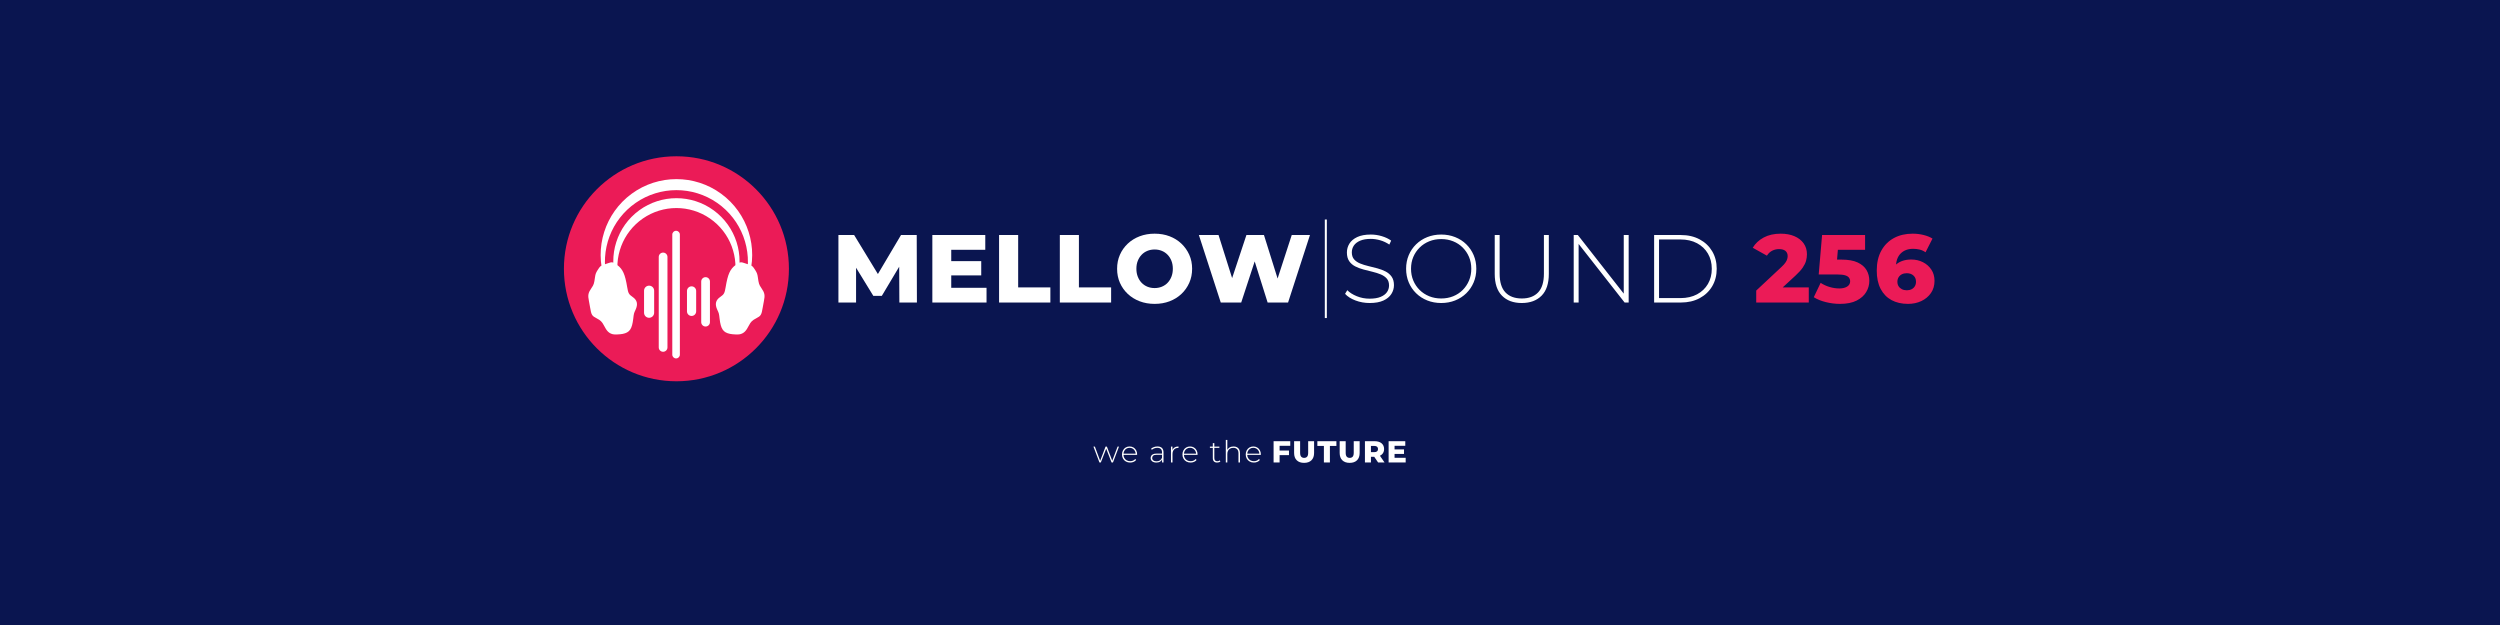
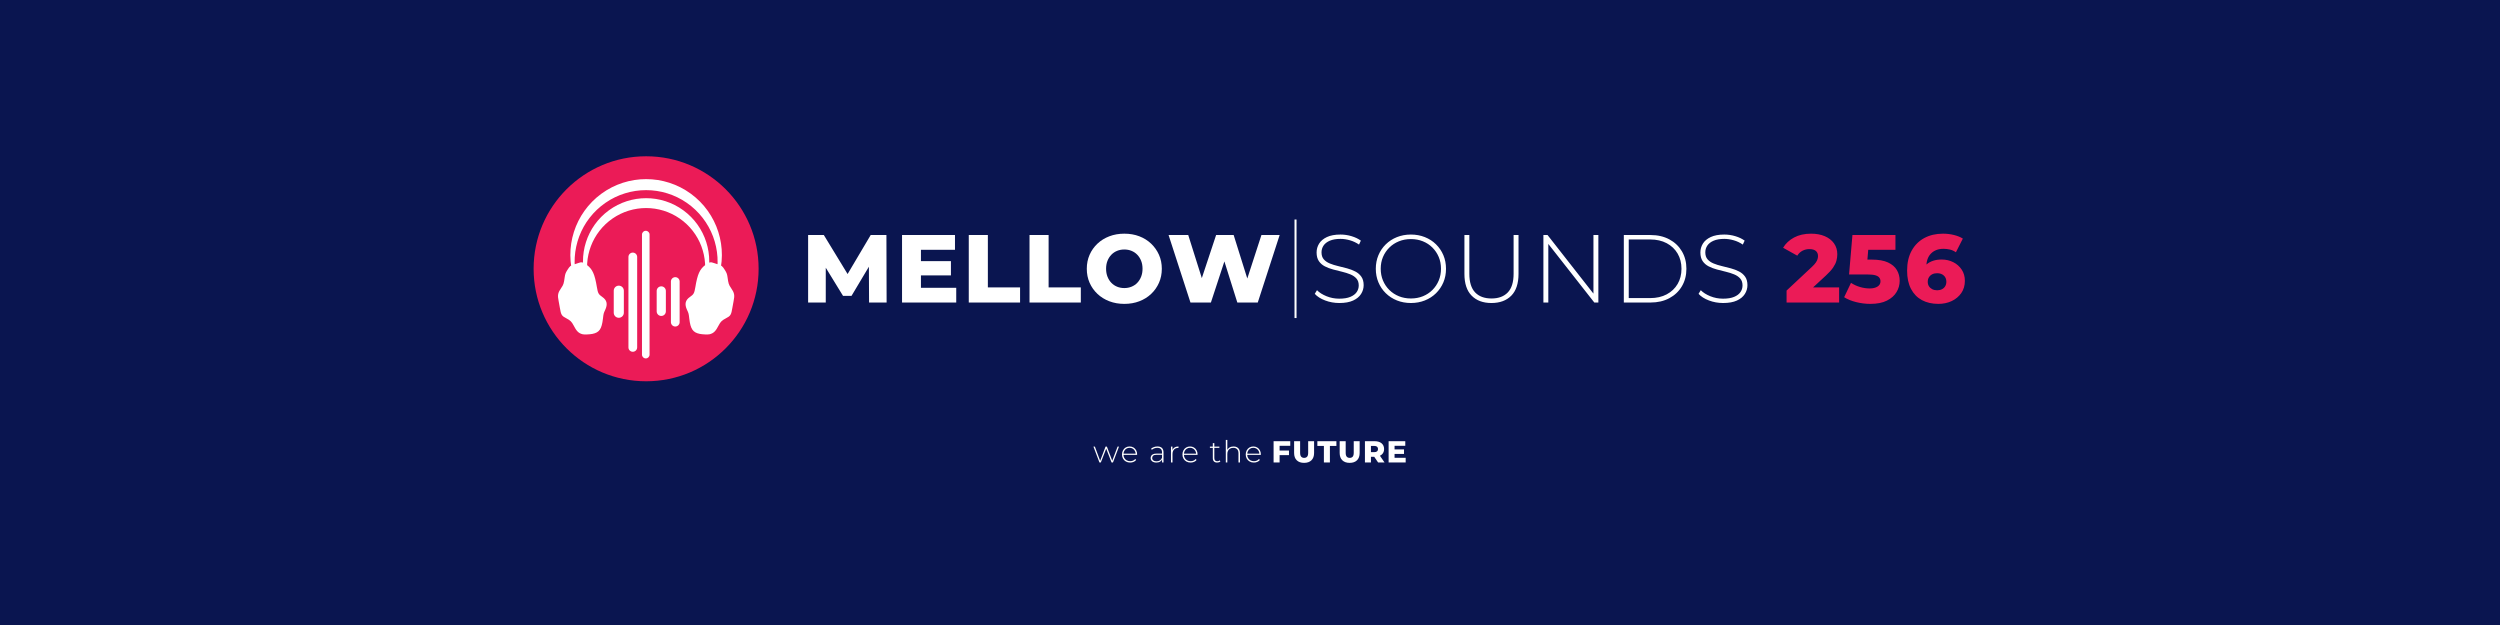
<svg xmlns="http://www.w3.org/2000/svg" viewBox="0 0 1584 396" width="1584" height="396">
  <rect width="1584" height="396" fill="#0A1550" />
-   <g transform="translate(357.3 108.4) scale(0.14547)">
+   <g transform="translate(338.1 108.4) scale(0.14547)">
    <g transform="translate(490 0)">
      <circle cx="0" cy="425.5" r="490" fill="#EB1B57" />
      <path fill="#FFFFFF" fill-rule="nonzero" d="M-312.85 470A330.0 330.0 0 1 1 312.85 470L302.08 470A311.4 311.4 0 1 0 -302.08 470Z M-260.88 480A275.0 275.0 0 1 1 260.88 480L249.66 480A257.2 257.2 0 1 0 -249.66 480Z M-276.7 710.7C-294.3 706.1 -303.0 697.5 -316.4 671.3C-323.9 656.6 -330.9 649.8 -346.9 641.6C-368.1 630.7 -370.5 626.9 -376.0 593.9C-377.6 584.3 -379.9 571.9 -381.0 566.4C-386.5 540.1 -384.6 530.4 -369.4 508.5C-359.9 494.8 -358.4 490.0 -354.6 462.0C-352.8 449.0 -350.6 442.9 -343.4 431.5C-332.2 413.5 -328.4 410.4 -313.2 406.4C-307.9 404.9 -300.1 402.4 -296.0 400.7C-281.0 394.7 -274.5 396.2 -257.0 409.6C-233.4 427.7 -223.7 449.4 -214.5 505.0C-210.0 532.1 -207.4 536.8 -191.0 548.1C-170.6 562.0 -166.6 579.7 -178.2 604.5C-185.2 619.4 -185.5 620.5 -188.0 642.6C-193.3 688.0 -203.6 703.0 -233.8 709.1C-246.4 711.6 -269.6 712.5 -276.7 710.7Z M276.7 710.7C269.6 712.5 246.4 711.6 233.8 709.1C203.6 703.0 193.3 688.0 188.0 642.6C185.5 620.5 185.2 619.4 178.2 604.5C166.6 579.7 170.6 562.0 191.0 548.1C207.4 536.8 210.0 532.1 214.5 505.0C223.7 449.4 233.4 427.7 257.0 409.6C274.5 396.2 281.0 394.7 296.0 400.7C300.1 402.4 307.9 404.9 313.2 406.4C328.4 410.4 332.2 413.5 343.4 431.5C350.6 442.9 352.8 449.0 354.6 462.0C358.4 490.0 359.9 494.8 369.4 508.5C384.6 530.4 386.5 540.1 381.0 566.4C379.9 571.9 377.6 584.3 376.0 593.9C370.5 626.9 368.1 630.7 346.9 641.6C330.9 649.8 323.9 656.6 316.4 671.3C303.0 697.5 294.3 706.1 276.7 710.7Z M-141.00 521.0A22.0 22.0 0 0 1 -97.00 521.0V617.0A22.0 22.0 0 0 1 -141.00 617.0Z M-77.00 374.0A19.0 19.0 0 0 1 -39.00 374.0V768.0A19.0 19.0 0 0 1 -77.00 768.0Z M-18.00 276.5A16.5 16.5 0 0 1 15.00 276.5V799.5A16.5 16.5 0 0 1 -18.00 799.5Z M46.00 522.0A20.0 20.0 0 0 1 86.00 522.0V611.0A20.0 20.0 0 0 1 46.00 611.0Z M108.00 481.0A19.0 19.0 0 0 1 146.00 481.0V658.0A19.0 19.0 0 0 1 108.00 658.0Z" />
    </g>
    <path fill="#FFFFFF" transform="translate(1166.2 572.5)" d="M29.4 0.0V-294.0H97.86L219.66 -94.08H183.54L301.98 -294.0H370.44L371.28 0.0H294.84L294.0 -177.66H307.02L218.4 -28.98H181.44L90.3 -177.66H106.26V0.0ZM438.48 0.0V-294.0H669.06V-229.74H520.8V-64.26H674.52V0.0ZM514.92 -118.02V-180.18H651.42V-118.02ZM729.12 0.0V-294.0H812.28V-65.94H952.56V0.0ZM993.72 0.0V-294.0H1076.88V-65.94H1217.16V0.0ZM1406.58 5.88Q1371.3 5.88 1341.48 -5.46Q1311.66 -16.8 1289.61 -37.59Q1267.56 -58.38 1255.38 -86.1Q1243.2 -113.82 1243.2 -147.0Q1243.2 -180.18 1255.38 -207.9Q1267.56 -235.62 1289.61 -256.41Q1311.66 -277.2 1341.48 -288.54Q1371.3 -299.88 1406.58 -299.88Q1442.28 -299.88 1471.89 -288.54Q1501.5 -277.2 1523.34 -256.41Q1545.18 -235.62 1557.57 -207.9Q1569.96 -180.18 1569.96 -147.0Q1569.96 -113.82 1557.57 -85.89Q1545.18 -57.96 1523.34 -37.38Q1501.5 -16.8 1471.89 -5.46Q1442.28 5.88 1406.58 5.88ZM1406.58 -63.0Q1423.38 -63.0 1437.87 -68.88Q1452.36 -74.76 1463.07 -85.89Q1473.78 -97.02 1479.87 -112.56Q1485.96 -128.1 1485.96 -147.0Q1485.96 -166.32 1479.87 -181.65Q1473.78 -196.98 1463.07 -208.11Q1452.36 -219.24 1437.87 -225.12Q1423.38 -231.0 1406.58 -231.0Q1389.78 -231.0 1375.29 -225.12Q1360.8 -219.24 1350.09 -208.11Q1339.38 -196.98 1333.29 -181.65Q1327.2 -166.32 1327.2 -147.0Q1327.2 -128.1 1333.29 -112.56Q1339.38 -97.02 1350.09 -85.89Q1360.8 -74.76 1375.29 -68.88Q1389.78 -63.0 1406.58 -63.0ZM1694.7 0.0 1599.36 -294.0H1685.04L1765.26 -39.48H1722L1806.42 -294.0H1882.86L1962.66 -39.48H1921.08L2003.82 -294.0H2083.2L1987.86 0.0H1898.82L1830.78 -216.3H1854.72L1783.74 0.0Z" />
    <rect x="3314.1" y="210.9" width="8.8" height="429.2" fill="#FFFFFF" />
-     <path fill="#FFFFFF" transform="translate(3380.9 572.5)" d="M128.52 2.1Q95.76 2.1 66.57 -9.03Q37.38 -20.16 21.42 -37.8L31.08 -53.76Q46.2 -38.22 72.45 -27.51Q98.7 -16.8 128.1 -16.8Q157.5 -16.8 176.19 -24.57Q194.88 -32.34 203.91 -45.36Q212.94 -58.38 212.94 -74.34Q212.94 -93.24 202.86 -104.58Q192.78 -115.92 176.4 -122.64Q160.02 -129.36 140.7 -133.98Q121.38 -138.6 101.64 -143.85Q81.9 -149.1 65.52 -157.5Q49.14 -165.9 39.27 -180.39Q29.4 -194.88 29.4 -217.98Q29.4 -238.98 40.32 -256.62Q51.24 -274.26 74.34 -285.18Q97.44 -296.1 133.56 -296.1Q157.92 -296.1 181.65 -288.96Q205.38 -281.82 222.18 -269.64L214.2 -252.42Q195.72 -265.02 174.51 -271.11Q153.3 -277.2 133.56 -277.2Q105.42 -277.2 86.94 -269.22Q68.46 -261.24 59.64 -248.01Q50.82 -234.78 50.82 -218.4Q50.82 -199.5 60.69 -188.16Q70.56 -176.82 86.94 -170.1Q103.32 -163.38 123.06 -158.76Q142.8 -154.14 162.12 -148.89Q181.44 -143.64 197.82 -135.24Q214.2 -126.84 224.28 -112.56Q234.36 -98.28 234.36 -75.6Q234.36 -55.02 223.02 -37.17Q211.68 -19.32 188.37 -8.61Q165.06 2.1 128.52 2.1ZM440.16 2.1Q407.4 2.1 379.47 -9.03Q351.54 -20.16 330.75 -40.53Q309.96 -60.9 298.62 -87.99Q287.28 -115.08 287.28 -147.0Q287.28 -178.92 298.62 -206.01Q309.96 -233.1 330.75 -253.47Q351.54 -273.84 379.47 -284.97Q407.4 -296.1 440.16 -296.1Q472.92 -296.1 500.85 -284.97Q528.78 -273.84 549.36 -253.68Q569.94 -233.52 581.49 -206.43Q593.04 -179.34 593.04 -147.0Q593.04 -114.66 581.49 -87.57Q569.94 -60.48 549.36 -40.32Q528.78 -20.16 500.85 -9.03Q472.92 2.1 440.16 2.1ZM440.16 -17.64Q468.3 -17.64 492.24 -27.3Q516.18 -36.96 533.82 -54.6Q551.46 -72.24 561.33 -95.76Q571.2 -119.28 571.2 -147.0Q571.2 -175.14 561.33 -198.45Q551.46 -221.76 533.82 -239.4Q516.18 -257.04 492.24 -266.7Q468.3 -276.36 440.16 -276.36Q412.02 -276.36 388.08 -266.7Q364.14 -257.04 346.29 -239.4Q328.44 -221.76 318.57 -198.45Q308.7 -175.14 308.7 -147.0Q308.7 -119.28 318.57 -95.76Q328.44 -72.24 346.29 -54.6Q364.14 -36.96 388.08 -27.3Q412.02 -17.64 440.16 -17.64ZM790.86 2.1Q736.26 2.1 704.76 -29.82Q673.26 -61.74 673.26 -124.74V-294.0H694.68V-125.58Q694.68 -70.56 719.88 -44.1Q745.08 -17.64 791.28 -17.64Q837.06 -17.64 862.26 -44.1Q887.46 -70.56 887.46 -125.58V-294.0H908.88V-124.74Q908.88 -61.74 877.38 -29.82Q845.88 2.1 790.86 2.1ZM1017.24 0.0V-294.0H1035.3L1244.88 -26.46H1235.22V-294.0H1256.64V0.0H1239.0L1029.0 -267.54H1038.66V0.0ZM1367.52 0.0V-294.0H1483.86Q1530.48 -294.0 1565.76 -275.1Q1601.04 -256.2 1620.57 -223.02Q1640.1 -189.84 1640.1 -147.0Q1640.1 -104.16 1620.57 -70.98Q1601.04 -37.8 1565.76 -18.9Q1530.48 0.0 1483.86 0.0ZM1388.94 -19.32H1482.18Q1523.76 -19.32 1554.42 -35.7Q1585.08 -52.08 1601.88 -80.85Q1618.68 -109.62 1618.68 -147.0Q1618.68 -184.38 1601.88 -213.15Q1585.08 -241.92 1554.42 -258.3Q1523.76 -274.68 1482.18 -274.68H1388.94Z" />
-     <path fill="#EB1B57" transform="translate(5180.5 572.5)" d="M12.6 0.0V-52.08L122.64 -154.98Q134.4 -165.9 140.07 -174.3Q145.74 -182.7 147.63 -189.63Q149.52 -196.56 149.52 -202.44Q149.52 -216.72 140.07 -224.7Q130.62 -232.68 111.72 -232.68Q95.76 -232.68 81.9 -225.54Q68.04 -218.4 59.22 -204.12L-2.52 -238.56Q13.86 -266.28 44.94 -283.08Q76.02 -299.88 119.28 -299.88Q153.3 -299.88 178.92 -288.96Q204.54 -278.04 219.03 -257.88Q233.52 -237.72 233.52 -210.42Q233.52 -196.14 229.74 -182.07Q225.96 -168.0 215.25 -152.25Q204.54 -136.5 183.54 -117.18L96.18 -36.54L82.32 -65.94H241.5V0.0ZM377.16 5.88Q346.92 5.88 316.26 -1.68Q285.6 -9.24 263.34 -23.1L293.16 -85.68Q311.22 -73.92 332.43 -67.62Q353.64 -61.32 374.64 -61.32Q395.64 -61.32 408.66 -69.51Q421.68 -77.7 421.68 -92.4Q421.68 -101.22 416.64 -108.15Q411.6 -115.08 399.42 -118.65Q387.24 -122.22 364.56 -122.22H284.76L299.46 -294.0H486.78V-229.74H328.86L371.28 -266.28L361.62 -150.36L319.2 -186.9H384.3Q427.98 -186.9 454.44 -174.51Q480.9 -162.12 493.08 -141.33Q505.26 -120.54 505.26 -94.5Q505.26 -68.46 491.61 -45.57Q477.96 -22.68 449.82 -8.4Q421.68 5.88 377.16 5.88ZM673.68 5.88Q632.52 5.88 602.07 -10.5Q571.62 -26.88 554.61 -59.22Q537.6 -91.56 537.6 -139.02Q537.6 -190.26 557.55 -226.17Q577.5 -262.08 612.57 -280.98Q647.64 -299.88 693.84 -299.88Q718.62 -299.88 741.51 -294.21Q764.4 -288.54 780.36 -278.46L750.12 -218.82Q737.52 -227.64 723.87 -230.79Q710.22 -233.94 695.94 -233.94Q661.92 -233.94 641.55 -213.36Q621.18 -192.78 621.18 -153.3Q621.18 -146.16 621.39 -138.39Q621.6 -130.62 622.86 -122.64L601.86 -139.86Q610.26 -155.4 622.23 -165.9Q634.2 -176.4 650.79 -181.86Q667.38 -187.32 687.96 -187.32Q715.68 -187.32 738.57 -175.77Q761.46 -164.22 775.32 -143.43Q789.18 -122.64 789.18 -94.5Q789.18 -63.84 773.64 -41.37Q758.1 -18.9 732.06 -6.51Q706.02 5.88 673.68 5.88ZM668.64 -53.34Q680.4 -53.34 689.43 -57.96Q698.46 -62.58 703.5 -70.98Q708.54 -79.38 708.54 -90.72Q708.54 -107.52 697.41 -117.6Q686.28 -127.68 668.22 -127.68Q656.04 -127.68 647.01 -123.06Q637.98 -118.44 632.73 -110.04Q627.48 -101.64 627.48 -90.3Q627.48 -79.38 632.52 -71.19Q637.56 -63.0 646.8 -58.17Q656.04 -53.34 668.64 -53.34Z" />
+     <path fill="#FFFFFF" transform="translate(3380.9 572.5)" d="M128.52 2.1Q95.76 2.1 66.57 -9.03Q37.38 -20.16 21.42 -37.8L31.08 -53.76Q46.2 -38.22 72.45 -27.51Q98.7 -16.8 128.1 -16.8Q157.5 -16.8 176.19 -24.57Q194.88 -32.34 203.91 -45.36Q212.94 -58.38 212.94 -74.34Q212.94 -93.24 202.86 -104.58Q192.78 -115.92 176.4 -122.64Q160.02 -129.36 140.7 -133.98Q121.38 -138.6 101.64 -143.85Q81.9 -149.1 65.52 -157.5Q49.14 -165.9 39.27 -180.39Q29.4 -194.88 29.4 -217.98Q29.4 -238.98 40.32 -256.62Q51.24 -274.26 74.34 -285.18Q97.44 -296.1 133.56 -296.1Q157.92 -296.1 181.65 -288.96Q205.38 -281.82 222.18 -269.64L214.2 -252.42Q195.72 -265.02 174.51 -271.11Q153.3 -277.2 133.56 -277.2Q105.42 -277.2 86.94 -269.22Q68.46 -261.24 59.64 -248.01Q50.82 -234.78 50.82 -218.4Q50.82 -199.5 60.69 -188.16Q70.56 -176.82 86.94 -170.1Q103.32 -163.38 123.06 -158.76Q142.8 -154.14 162.12 -148.89Q181.44 -143.64 197.82 -135.24Q214.2 -126.84 224.28 -112.56Q234.36 -98.28 234.36 -75.6Q234.36 -55.02 223.02 -37.17Q211.68 -19.32 188.37 -8.61Q165.06 2.1 128.52 2.1ZM440.16 2.1Q407.4 2.1 379.47 -9.03Q351.54 -20.16 330.75 -40.53Q309.96 -60.9 298.62 -87.99Q287.28 -115.08 287.28 -147.0Q287.28 -178.92 298.62 -206.01Q309.96 -233.1 330.75 -253.47Q351.54 -273.84 379.47 -284.97Q407.4 -296.1 440.16 -296.1Q472.92 -296.1 500.85 -284.97Q528.78 -273.84 549.36 -253.68Q569.94 -233.52 581.49 -206.43Q593.04 -179.34 593.04 -147.0Q593.04 -114.66 581.49 -87.57Q569.94 -60.48 549.36 -40.32Q528.78 -20.16 500.85 -9.03Q472.92 2.1 440.16 2.1ZM440.16 -17.64Q468.3 -17.64 492.24 -27.3Q516.18 -36.96 533.82 -54.6Q551.46 -72.24 561.33 -95.76Q571.2 -119.28 571.2 -147.0Q571.2 -175.14 561.33 -198.45Q551.46 -221.76 533.82 -239.4Q516.18 -257.04 492.24 -266.7Q468.3 -276.36 440.16 -276.36Q412.02 -276.36 388.08 -266.7Q364.14 -257.04 346.29 -239.4Q328.44 -221.76 318.57 -198.45Q308.7 -175.14 308.7 -147.0Q308.7 -119.28 318.57 -95.76Q328.44 -72.24 346.29 -54.6Q364.14 -36.96 388.08 -27.3Q412.02 -17.64 440.16 -17.64ZM790.86 2.1Q736.26 2.1 704.76 -29.82Q673.26 -61.74 673.26 -124.74V-294.0H694.68V-125.58Q694.68 -70.56 719.88 -44.1Q745.08 -17.64 791.28 -17.64Q837.06 -17.64 862.26 -44.1Q887.46 -70.56 887.46 -125.58V-294.0H908.88V-124.74Q908.88 -61.74 877.38 -29.82Q845.88 2.1 790.86 2.1ZM1017.24 0.0V-294.0H1035.3L1244.88 -26.46H1235.22V-294.0H1256.64V0.0H1239.0L1029.0 -267.54H1038.66V0.0ZM1367.52 0.0V-294.0H1483.86Q1530.48 -294.0 1565.76 -275.1Q1601.04 -256.2 1620.57 -223.02Q1640.1 -189.84 1640.1 -147.0Q1640.1 -104.16 1620.57 -70.98Q1601.04 -37.8 1565.76 -18.9Q1530.48 0.0 1483.86 0.0ZM1388.94 -19.32H1482.18Q1523.76 -19.32 1554.42 -35.7Q1585.08 -52.08 1601.88 -80.85Q1618.68 -109.62 1618.68 -147.0Q1618.68 -184.38 1601.88 -213.15Q1585.08 -241.92 1554.42 -258.3Q1523.76 -274.68 1482.18 -274.68H1388.94ZM1800.12 2.1Q1767.36 2.1 1738.17 -9.03Q1708.98 -20.16 1693.02 -37.8L1702.68 -53.76Q1717.8 -38.22 1744.05 -27.51Q1770.3 -16.8 1799.7 -16.8Q1829.1 -16.8 1847.79 -24.57Q1866.48 -32.34 1875.51 -45.36Q1884.54 -58.38 1884.54 -74.34Q1884.54 -93.24 1874.46 -104.58Q1864.38 -115.92 1848.0 -122.64Q1831.62 -129.36 1812.3 -133.98Q1792.98 -138.6 1773.24 -143.85Q1753.5 -149.1 1737.12 -157.5Q1720.74 -165.9 1710.87 -180.39Q1701.0 -194.88 1701.0 -217.98Q1701.0 -238.98 1711.92 -256.62Q1722.84 -274.26 1745.94 -285.18Q1769.04 -296.1 1805.16 -296.1Q1829.52 -296.1 1853.25 -288.96Q1876.98 -281.82 1893.78 -269.64L1885.8 -252.42Q1867.32 -265.02 1846.11 -271.11Q1824.9 -277.2 1805.16 -277.2Q1777.02 -277.2 1758.54 -269.22Q1740.06 -261.24 1731.24 -248.01Q1722.42 -234.78 1722.42 -218.4Q1722.42 -199.5 1732.29 -188.16Q1742.16 -176.82 1758.54 -170.1Q1774.92 -163.38 1794.66 -158.76Q1814.4 -154.14 1833.72 -148.89Q1853.04 -143.64 1869.42 -135.24Q1885.8 -126.84 1895.88 -112.56Q1905.96 -98.28 1905.96 -75.6Q1905.96 -55.02 1894.62 -37.17Q1883.28 -19.32 1859.97 -8.61Q1836.66 2.1 1800.12 2.1Z" />
+     <path fill="#EB1B57" transform="translate(5444.7 572.5)" d="M12.6 0.0V-52.08L122.64 -154.98Q134.4 -165.9 140.07 -174.3Q145.74 -182.7 147.63 -189.63Q149.52 -196.56 149.52 -202.44Q149.52 -216.72 140.07 -224.7Q130.62 -232.68 111.72 -232.68Q95.76 -232.68 81.9 -225.54Q68.04 -218.4 59.22 -204.12L-2.52 -238.56Q13.86 -266.28 44.94 -283.08Q76.02 -299.88 119.28 -299.88Q153.3 -299.88 178.92 -288.96Q204.54 -278.04 219.03 -257.88Q233.52 -237.72 233.52 -210.42Q233.52 -196.14 229.74 -182.07Q225.96 -168.0 215.25 -152.25Q204.54 -136.5 183.54 -117.18L96.18 -36.54L82.32 -65.94H241.5V0.0ZM377.16 5.88Q346.92 5.88 316.26 -1.68Q285.6 -9.24 263.34 -23.1L293.16 -85.68Q311.22 -73.92 332.43 -67.62Q353.64 -61.32 374.64 -61.32Q395.64 -61.32 408.66 -69.51Q421.68 -77.7 421.68 -92.4Q421.68 -101.22 416.64 -108.15Q411.6 -115.08 399.42 -118.65Q387.24 -122.22 364.56 -122.22H284.76L299.46 -294.0H486.78V-229.74H328.86L371.28 -266.28L361.62 -150.36L319.2 -186.9H384.3Q427.98 -186.9 454.44 -174.51Q480.9 -162.12 493.08 -141.33Q505.26 -120.54 505.26 -94.5Q505.26 -68.46 491.61 -45.57Q477.96 -22.68 449.82 -8.4Q421.68 5.88 377.16 5.88ZM673.68 5.88Q632.52 5.88 602.07 -10.5Q571.62 -26.88 554.61 -59.22Q537.6 -91.56 537.6 -139.02Q537.6 -190.26 557.55 -226.17Q577.5 -262.08 612.57 -280.98Q647.64 -299.88 693.84 -299.88Q718.62 -299.88 741.51 -294.21Q764.4 -288.54 780.36 -278.46L750.12 -218.82Q737.52 -227.64 723.87 -230.79Q710.22 -233.94 695.94 -233.94Q661.92 -233.94 641.55 -213.36Q621.18 -192.78 621.18 -153.3Q621.18 -146.16 621.39 -138.39Q621.6 -130.62 622.86 -122.64L601.86 -139.86Q610.26 -155.4 622.23 -165.9Q634.2 -176.4 650.79 -181.86Q667.38 -187.32 687.96 -187.32Q715.68 -187.32 738.57 -175.77Q761.46 -164.22 775.32 -143.43Q789.18 -122.64 789.18 -94.5Q789.18 -63.84 773.64 -41.37Q758.1 -18.9 732.06 -6.51Q706.02 5.88 673.68 5.88ZM668.64 -53.34Q680.4 -53.34 689.43 -57.96Q698.46 -62.58 703.5 -70.98Q708.54 -79.38 708.54 -90.72Q708.54 -107.52 697.41 -117.6Q686.28 -127.68 668.22 -127.68Q656.04 -127.68 647.01 -123.06Q637.98 -118.44 632.73 -110.04Q627.48 -101.64 627.48 -90.3Q627.48 -79.38 632.52 -71.19Q637.56 -63.0 646.8 -58.17Q656.04 -53.34 668.64 -53.34Z" />
  </g>
  <path fill="#FFFFFF" transform="translate(692.6 293.0)" d="M4.001 0.0 0.192 -10.04H1.116L4.655 -0.539H4.251L7.886 -10.04H8.713L12.329 -0.539H11.906L15.503 -10.04H16.388L12.579 0.0H11.675L8.136 -9.117H8.444L4.886 0.0ZM23.466 0.077Q21.946 0.077 20.783 -0.577Q19.619 -1.231 18.955 -2.385Q18.292 -3.539 18.292 -5.02Q18.292 -6.52 18.917 -7.665Q19.542 -8.809 20.638 -9.463Q21.735 -10.117 23.1 -10.117Q24.466 -10.117 25.553 -9.483Q26.639 -8.848 27.265 -7.703Q27.89 -6.559 27.89 -5.059Q27.89 -5.001 27.88 -4.934Q27.87 -4.866 27.87 -4.789H19.003V-5.539H27.351L26.966 -5.174Q26.986 -6.347 26.476 -7.28Q25.966 -8.213 25.101 -8.742Q24.235 -9.271 23.1 -9.271Q21.985 -9.271 21.11 -8.742Q20.234 -8.213 19.734 -7.28Q19.234 -6.347 19.234 -5.155V-4.982Q19.234 -3.751 19.782 -2.799Q20.331 -1.846 21.292 -1.318Q22.254 -0.789 23.485 -0.789Q24.447 -0.789 25.283 -1.135Q26.12 -1.481 26.697 -2.193L27.255 -1.558Q26.601 -0.75 25.61 -0.337Q24.62 0.077 23.466 0.077ZM43.681 0.0V-2.289L43.643 -2.635V-6.405Q43.643 -7.809 42.883 -8.54Q42.123 -9.271 40.661 -9.271Q39.623 -9.271 38.728 -8.915Q37.834 -8.559 37.199 -8.001L36.718 -8.694Q37.468 -9.367 38.526 -9.742Q39.584 -10.117 40.738 -10.117Q42.604 -10.117 43.604 -9.175Q44.604 -8.232 44.604 -6.367V0.0ZM40.065 0.077Q38.949 0.077 38.132 -0.279Q37.315 -0.635 36.882 -1.289Q36.449 -1.943 36.449 -2.789Q36.449 -3.558 36.805 -4.183Q37.161 -4.809 37.988 -5.203Q38.815 -5.597 40.2 -5.597H43.893V-4.847H40.219Q38.661 -4.847 38.036 -4.27Q37.411 -3.693 37.411 -2.827Q37.411 -1.866 38.142 -1.289Q38.872 -0.712 40.2 -0.712Q41.469 -0.712 42.344 -1.289Q43.219 -1.866 43.643 -2.962L43.912 -2.308Q43.508 -1.212 42.537 -0.567Q41.565 0.077 40.065 0.077ZM49.336 0.0V-10.04H50.259V-7.29L50.163 -7.598Q50.586 -8.809 51.586 -9.463Q52.587 -10.117 54.087 -10.117V-9.175Q54.029 -9.175 53.971 -9.184Q53.914 -9.194 53.856 -9.194Q52.183 -9.194 51.24 -8.146Q50.298 -7.097 50.298 -5.232V0.0ZM61.761 0.077Q60.242 0.077 59.078 -0.577Q57.914 -1.231 57.251 -2.385Q56.587 -3.539 56.587 -5.02Q56.587 -6.52 57.212 -7.665Q57.837 -8.809 58.934 -9.463Q60.03 -10.117 61.396 -10.117Q62.761 -10.117 63.848 -9.483Q64.935 -8.848 65.56 -7.703Q66.185 -6.559 66.185 -5.059Q66.185 -5.001 66.176 -4.934Q66.166 -4.866 66.166 -4.789H57.299V-5.539H65.647L65.262 -5.174Q65.281 -6.347 64.771 -7.28Q64.262 -8.213 63.396 -8.742Q62.531 -9.271 61.396 -9.271Q60.28 -9.271 59.405 -8.742Q58.53 -8.213 58.03 -7.28Q57.53 -6.347 57.53 -5.155V-4.982Q57.53 -3.751 58.078 -2.799Q58.626 -1.846 59.588 -1.318Q60.55 -0.789 61.781 -0.789Q62.742 -0.789 63.579 -1.135Q64.416 -1.481 64.993 -2.193L65.55 -1.558Q64.896 -0.75 63.906 -0.337Q62.915 0.077 61.761 0.077ZM78.572 0.077Q77.245 0.077 76.543 -0.654Q75.841 -1.385 75.841 -2.654V-12.233H76.803V-2.751Q76.803 -1.789 77.283 -1.269Q77.764 -0.75 78.668 -0.75Q79.611 -0.75 80.226 -1.308L80.63 -0.635Q80.245 -0.269 79.697 -0.096Q79.149 0.077 78.572 0.077ZM73.994 -9.213V-10.04H79.995V-9.213ZM84.073 0.0V-14.272H85.035V-7.251L84.862 -7.559Q85.323 -8.752 86.381 -9.434Q87.439 -10.117 88.978 -10.117Q90.209 -10.117 91.122 -9.646Q92.036 -9.175 92.546 -8.223Q93.055 -7.271 93.055 -5.866V0.0H92.094V-5.79Q92.094 -7.482 91.238 -8.367Q90.382 -9.252 88.843 -9.252Q87.67 -9.252 86.804 -8.771Q85.939 -8.29 85.487 -7.424Q85.035 -6.559 85.035 -5.347V0.0ZM101.865 0.077Q100.345 0.077 99.182 -0.577Q98.018 -1.231 97.354 -2.385Q96.691 -3.539 96.691 -5.02Q96.691 -6.52 97.316 -7.665Q97.941 -8.809 99.037 -9.463Q100.134 -10.117 101.499 -10.117Q102.865 -10.117 103.952 -9.483Q105.038 -8.848 105.664 -7.703Q106.289 -6.559 106.289 -5.059Q106.289 -5.001 106.279 -4.934Q106.269 -4.866 106.269 -4.789H97.402V-5.539H105.75L105.365 -5.174Q105.385 -6.347 104.875 -7.28Q104.365 -8.213 103.5 -8.742Q102.634 -9.271 101.499 -9.271Q100.384 -9.271 99.509 -8.742Q98.633 -8.213 98.133 -7.28Q97.633 -6.347 97.633 -5.155V-4.982Q97.633 -3.751 98.181 -2.799Q98.73 -1.846 99.691 -1.318Q100.653 -0.789 101.884 -0.789Q102.846 -0.789 103.682 -1.135Q104.519 -1.481 105.096 -2.193L105.654 -1.558Q105 -0.75 104.009 -0.337Q103.019 0.077 101.865 0.077Z" />
  <path fill="#FFFFFF" transform="translate(805.6 293.0)" d="M1.346 0.0V-13.464H11.906V-10.521H5.155V0.0ZM4.886 -4.616V-7.559H11.098V-4.616ZM20.677 0.269Q17.696 0.269 16.022 -1.366Q14.349 -3.001 14.349 -6.001V-13.464H18.157V-6.117Q18.157 -4.385 18.84 -3.635Q19.523 -2.885 20.715 -2.885Q21.908 -2.885 22.581 -3.635Q23.254 -4.385 23.254 -6.117V-13.464H27.005V-6.001Q27.005 -3.001 25.332 -1.366Q23.658 0.269 20.677 0.269ZM33.218 0.0V-10.444H29.082V-13.464H41.142V-10.444H37.026V0.0ZM49.548 0.269Q46.566 0.269 44.893 -1.366Q43.219 -3.001 43.219 -6.001V-13.464H47.028V-6.117Q47.028 -4.385 47.711 -3.635Q48.393 -2.885 49.586 -2.885Q50.779 -2.885 51.452 -3.635Q52.125 -4.385 52.125 -6.117V-13.464H55.876V-6.001Q55.876 -3.001 54.202 -1.366Q52.529 0.269 49.548 0.269ZM59.222 0.0V-13.464H65.243Q68.186 -13.464 69.772 -12.127Q71.359 -10.79 71.359 -8.482Q71.359 -6.963 70.628 -5.857Q69.897 -4.751 68.561 -4.164Q67.224 -3.578 65.377 -3.578H61.338L63.031 -5.174V0.0ZM67.551 0.0 64.204 -4.905H68.262L71.628 0.0ZM63.031 -4.77 61.338 -6.52H65.147Q66.339 -6.52 66.926 -7.04Q67.512 -7.559 67.512 -8.482Q67.512 -9.425 66.926 -9.944Q66.339 -10.463 65.147 -10.463H61.338L63.031 -12.214ZM74.225 0.0V-13.464H84.785V-10.521H77.995V-2.943H85.035V0.0ZM77.726 -5.405V-8.252H83.977V-5.405Z" />
</svg>
